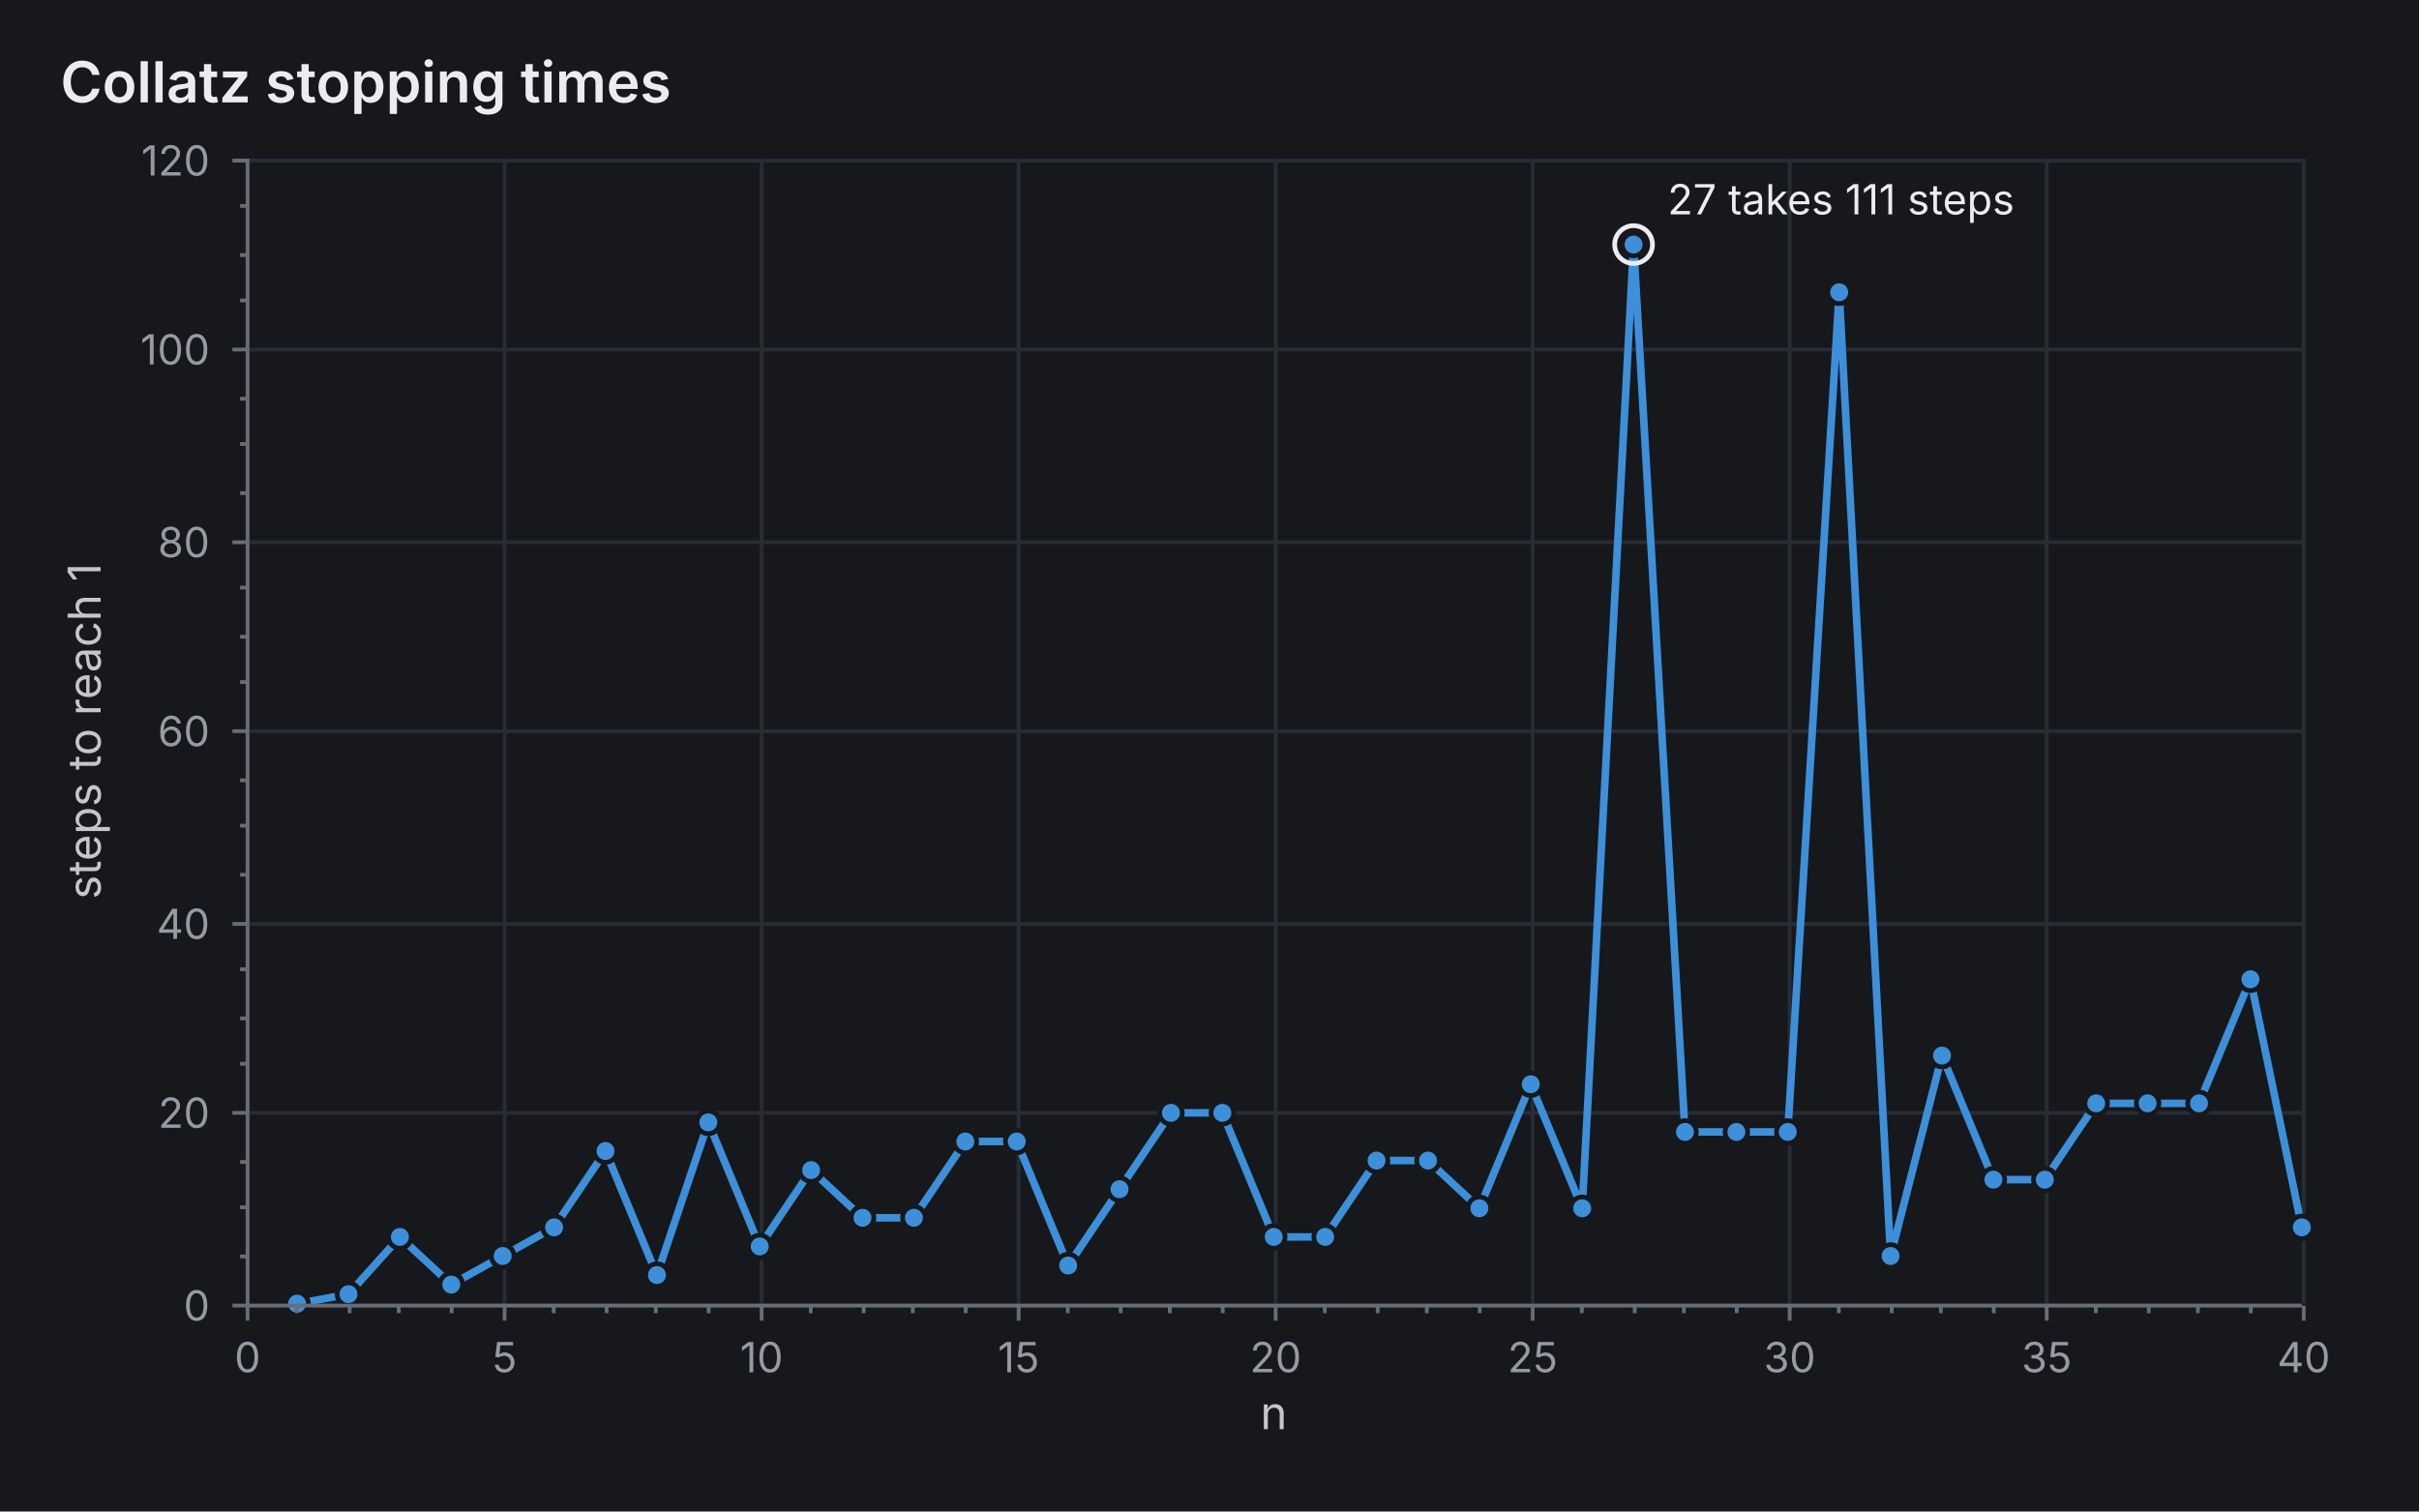
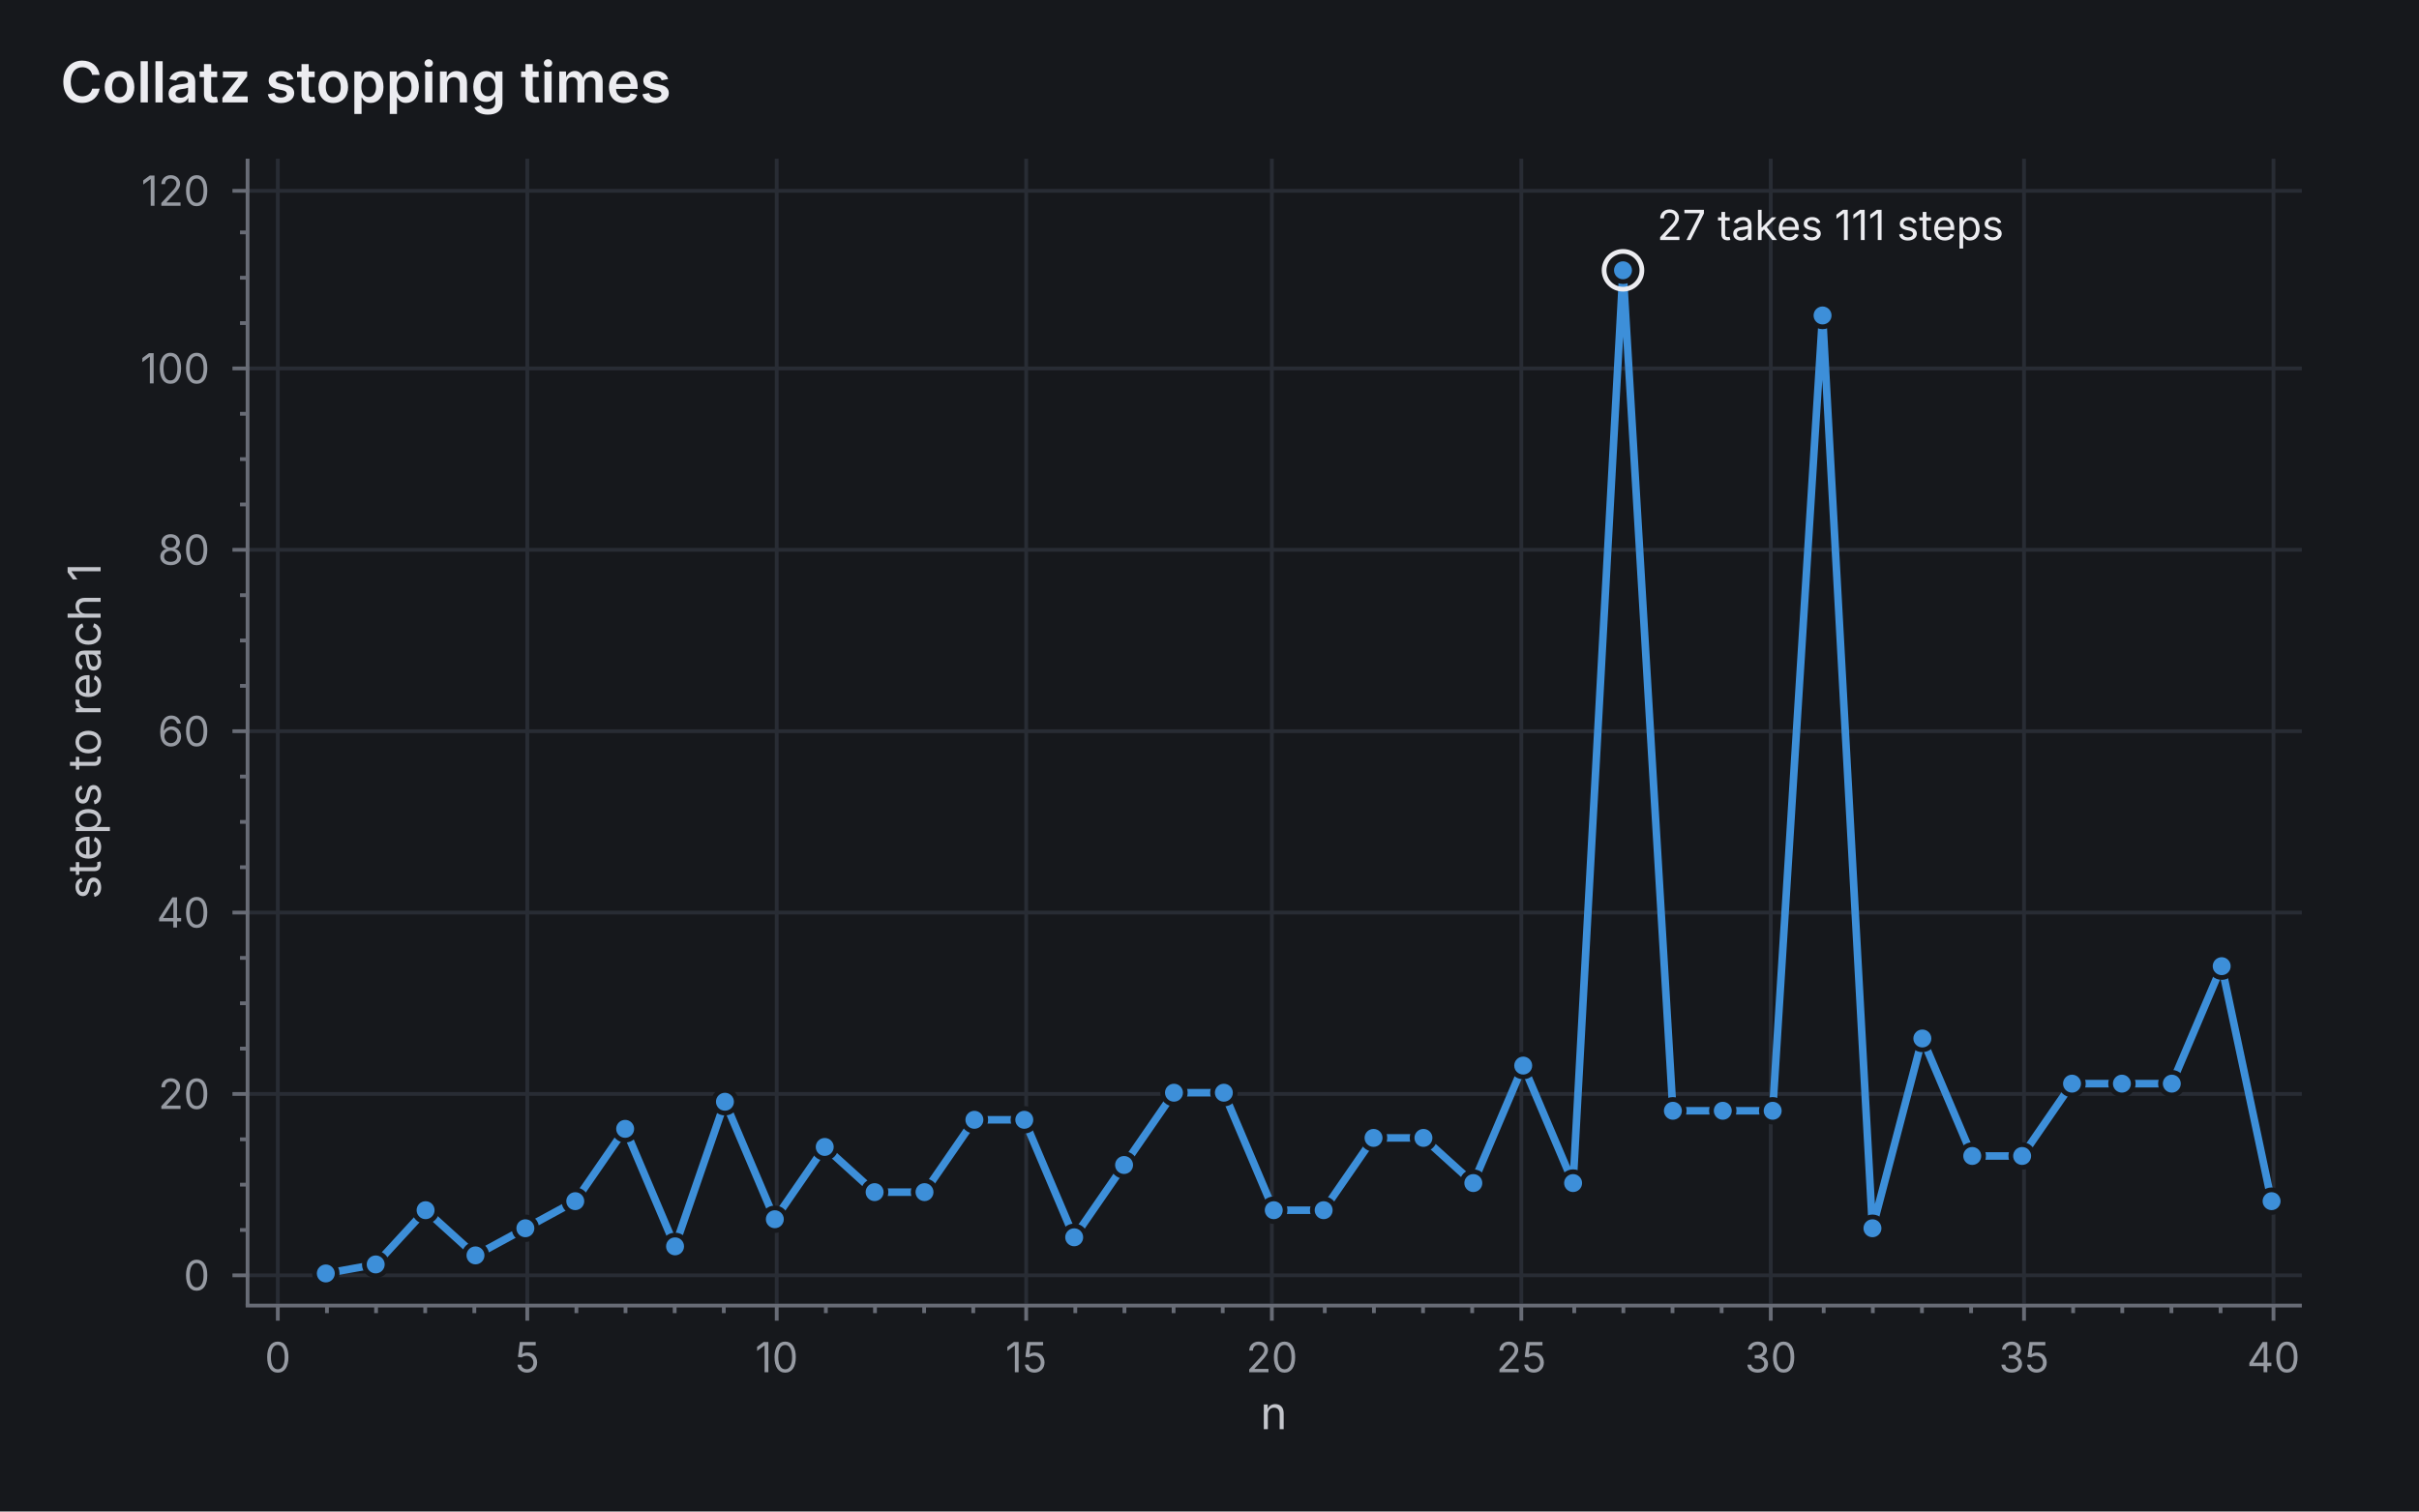
<svg xmlns="http://www.w3.org/2000/svg" width="640" height="400" viewBox="0 0 640 400">
  <defs>
    <clipPath id="c0">
      <path d="M59 36 L615 36 L615 351 L59 351 Z" />
    </clipPath>
  </defs>
  <path d="M0 0 L640 0 L640 400 L0 400 Z" fill="#16181c" />
  <text x="16" y="27.1" font-size="15" fill="#ececf0" text-anchor="start" font-family="Inter, &quot;Helvetica Neue&quot;, Helvetica, Arial, sans-serif" font-weight="600">Collatz stopping times</text>
-   <path d="M65 345.5 L609 345.5" fill="none" stroke="#282c34" stroke-width="1" />
-   <path d="M65 294.5 L609 294.5" fill="none" stroke="#282c34" stroke-width="1" />
-   <path d="M65 244.5 L609 244.5" fill="none" stroke="#282c34" stroke-width="1" />
+   <path d="M65 337.5 L609 337.5" fill="none" stroke="#282c34" stroke-width="1" />
+   <path d="M65 289.5 L609 289.5" fill="none" stroke="#282c34" stroke-width="1" />
+   <path d="M65 241.5 L609 241.5" fill="none" stroke="#282c34" stroke-width="1" />
  <path d="M65 193.5 L609 193.5" fill="none" stroke="#282c34" stroke-width="1" />
-   <path d="M65 143.5 L609 143.5" fill="none" stroke="#282c34" stroke-width="1" />
-   <path d="M65 92.5 L609 92.5" fill="none" stroke="#282c34" stroke-width="1" />
-   <path d="M65 42.5 L609 42.5" fill="none" stroke="#282c34" stroke-width="1" />
-   <path d="M65.5 42 L65.5 345" fill="none" stroke="#282c34" stroke-width="1" />
-   <path d="M133.5 42 L133.5 345" fill="none" stroke="#282c34" stroke-width="1" />
-   <path d="M201.5 42 L201.5 345" fill="none" stroke="#282c34" stroke-width="1" />
-   <path d="M269.5 42 L269.5 345" fill="none" stroke="#282c34" stroke-width="1" />
-   <path d="M337.5 42 L337.5 345" fill="none" stroke="#282c34" stroke-width="1" />
-   <path d="M405.5 42 L405.5 345" fill="none" stroke="#282c34" stroke-width="1" />
-   <path d="M473.5 42 L473.5 345" fill="none" stroke="#282c34" stroke-width="1" />
-   <path d="M541.5 42 L541.5 345" fill="none" stroke="#282c34" stroke-width="1" />
-   <path d="M609.5 42 L609.5 345" fill="none" stroke="#282c34" stroke-width="1" />
+   <path d="M65 145.5 L609 145.5" fill="none" stroke="#282c34" stroke-width="1" />
+   <path d="M65 97.5 L609 97.5" fill="none" stroke="#282c34" stroke-width="1" />
+   <path d="M65 50.5 L609 50.5" fill="none" stroke="#282c34" stroke-width="1" />
+   <path d="M73.5 42 L73.5 345" fill="none" stroke="#282c34" stroke-width="1" />
+   <path d="M139.5 42 L139.5 345" fill="none" stroke="#282c34" stroke-width="1" />
+   <path d="M205.5 42 L205.5 345" fill="none" stroke="#282c34" stroke-width="1" />
+   <path d="M271.5 42 L271.5 345" fill="none" stroke="#282c34" stroke-width="1" />
+   <path d="M336.5 42 L336.5 345" fill="none" stroke="#282c34" stroke-width="1" />
+   <path d="M402.5 42 L402.5 345" fill="none" stroke="#282c34" stroke-width="1" />
+   <path d="M468.5 42 L468.5 345" fill="none" stroke="#282c34" stroke-width="1" />
+   <path d="M535.5 42 L535.5 345" fill="none" stroke="#282c34" stroke-width="1" />
+   <path d="M601.5 42 L601.5 345" fill="none" stroke="#282c34" stroke-width="1" />
  <g clip-path="url(#c0)">
-     <path d="M78.6 345 L92.2 342.48 L105.8 327.33 L119.4 339.95 L133 332.38 L146.6 324.8 L160.2 304.6 L173.8 337.43 L187.4 297.02 L201 329.85 L214.6 309.65 L228.2 322.27 L241.8 322.27 L255.4 302.08 L269 302.08 L282.6 334.9 L296.2 314.7 L309.8 294.5 L323.4 294.5 L337 327.33 L350.6 327.33 L364.2 307.13 L377.8 307.13 L391.4 319.75 L405 286.93 L418.6 319.75 L432.2 64.72 L445.8 299.55 L459.4 299.55 L473 299.55 L486.6 77.35 L500.2 332.38 L513.8 279.35 L527.4 312.18 L541 312.18 L554.6 291.98 L568.2 291.98 L581.8 291.98 L595.4 259.15 L609 324.8" fill="none" stroke="#3d8fd9" stroke-width="2" stroke-linecap="round" stroke-linejoin="round" />
-     <path d="M81.6 345 C81.6 346.66 80.26 348 78.6 348 C76.94 348 75.6 346.66 75.6 345 C75.6 343.34 76.94 342 78.6 342 C80.26 342 81.6 343.34 81.6 345 Z" fill="#3d8fd9" stroke="#16181c" stroke-width="1.25" />
-     <path d="M95.2 342.48 C95.2 344.13 93.86 345.48 92.2 345.48 C90.54 345.48 89.2 344.13 89.2 342.48 C89.2 340.82 90.54 339.48 92.2 339.48 C93.86 339.48 95.2 340.82 95.2 342.48 Z" fill="#3d8fd9" stroke="#16181c" stroke-width="1.25" />
-     <path d="M108.8 327.33 C108.8 328.98 107.46 330.33 105.8 330.33 C104.14 330.33 102.8 328.98 102.8 327.33 C102.8 325.67 104.14 324.33 105.8 324.33 C107.46 324.33 108.8 325.67 108.8 327.33 Z" fill="#3d8fd9" stroke="#16181c" stroke-width="1.25" />
-     <path d="M122.4 339.95 C122.4 341.61 121.06 342.95 119.4 342.95 C117.74 342.95 116.4 341.61 116.4 339.95 C116.4 338.29 117.74 336.95 119.4 336.95 C121.06 336.95 122.4 338.29 122.4 339.95 Z" fill="#3d8fd9" stroke="#16181c" stroke-width="1.25" />
-     <path d="M136 332.38 C136 334.03 134.66 335.38 133 335.38 C131.34 335.38 130 334.03 130 332.38 C130 330.72 131.34 329.38 133 329.38 C134.66 329.38 136 330.72 136 332.38 Z" fill="#3d8fd9" stroke="#16181c" stroke-width="1.25" />
-     <path d="M149.6 324.8 C149.6 326.46 148.26 327.8 146.6 327.8 C144.94 327.8 143.6 326.46 143.6 324.8 C143.6 323.14 144.94 321.8 146.6 321.8 C148.26 321.8 149.6 323.14 149.6 324.8 Z" fill="#3d8fd9" stroke="#16181c" stroke-width="1.25" />
-     <path d="M163.2 304.6 C163.2 306.26 161.86 307.6 160.2 307.6 C158.54 307.6 157.2 306.26 157.2 304.6 C157.2 302.94 158.54 301.6 160.2 301.6 C161.86 301.6 163.2 302.94 163.2 304.6 Z" fill="#3d8fd9" stroke="#16181c" stroke-width="1.25" />
-     <path d="M176.8 337.43 C176.8 339.08 175.46 340.43 173.8 340.43 C172.14 340.43 170.8 339.08 170.8 337.43 C170.8 335.77 172.14 334.43 173.8 334.43 C175.46 334.43 176.8 335.77 176.8 337.43 Z" fill="#3d8fd9" stroke="#16181c" stroke-width="1.25" />
-     <path d="M190.4 297.02 C190.4 298.68 189.06 300.02 187.4 300.02 C185.74 300.02 184.4 298.68 184.4 297.02 C184.4 295.37 185.74 294.02 187.4 294.02 C189.06 294.02 190.4 295.37 190.4 297.02 Z" fill="#3d8fd9" stroke="#16181c" stroke-width="1.25" />
-     <path d="M204 329.85 C204 331.51 202.66 332.85 201 332.85 C199.34 332.85 198 331.51 198 329.85 C198 328.19 199.34 326.85 201 326.85 C202.66 326.85 204 328.19 204 329.85 Z" fill="#3d8fd9" stroke="#16181c" stroke-width="1.25" />
-     <path d="M217.6 309.65 C217.6 311.31 216.26 312.65 214.6 312.65 C212.94 312.65 211.6 311.31 211.6 309.65 C211.6 307.99 212.94 306.65 214.6 306.65 C216.26 306.65 217.6 307.99 217.6 309.65 Z" fill="#3d8fd9" stroke="#16181c" stroke-width="1.25" />
-     <path d="M231.2 322.27 C231.2 323.93 229.86 325.27 228.2 325.27 C226.54 325.27 225.2 323.93 225.2 322.27 C225.2 320.62 226.54 319.27 228.2 319.27 C229.86 319.27 231.2 320.62 231.2 322.27 Z" fill="#3d8fd9" stroke="#16181c" stroke-width="1.25" />
-     <path d="M244.8 322.27 C244.8 323.93 243.46 325.27 241.8 325.27 C240.14 325.27 238.8 323.93 238.8 322.27 C238.8 320.62 240.14 319.27 241.8 319.27 C243.46 319.27 244.8 320.62 244.8 322.27 Z" fill="#3d8fd9" stroke="#16181c" stroke-width="1.25" />
-     <path d="M258.4 302.08 C258.4 303.73 257.06 305.08 255.4 305.08 C253.74 305.08 252.4 303.73 252.4 302.08 C252.4 300.42 253.74 299.08 255.4 299.08 C257.06 299.08 258.4 300.42 258.4 302.08 Z" fill="#3d8fd9" stroke="#16181c" stroke-width="1.25" />
-     <path d="M272 302.08 C272 303.73 270.66 305.08 269 305.08 C267.34 305.08 266 303.73 266 302.08 C266 300.42 267.34 299.08 269 299.08 C270.66 299.08 272 300.42 272 302.08 Z" fill="#3d8fd9" stroke="#16181c" stroke-width="1.25" />
-     <path d="M285.6 334.9 C285.6 336.56 284.26 337.9 282.6 337.9 C280.94 337.9 279.6 336.56 279.6 334.9 C279.6 333.24 280.94 331.9 282.6 331.9 C284.26 331.9 285.6 333.24 285.6 334.9 Z" fill="#3d8fd9" stroke="#16181c" stroke-width="1.25" />
-     <path d="M299.2 314.7 C299.2 316.36 297.86 317.7 296.2 317.7 C294.54 317.7 293.2 316.36 293.2 314.7 C293.2 313.04 294.54 311.7 296.2 311.7 C297.86 311.7 299.2 313.04 299.2 314.7 Z" fill="#3d8fd9" stroke="#16181c" stroke-width="1.25" />
-     <path d="M312.8 294.5 C312.8 296.16 311.46 297.5 309.8 297.5 C308.14 297.5 306.8 296.16 306.8 294.5 C306.8 292.84 308.14 291.5 309.8 291.5 C311.46 291.5 312.8 292.84 312.8 294.5 Z" fill="#3d8fd9" stroke="#16181c" stroke-width="1.25" />
-     <path d="M326.4 294.5 C326.4 296.16 325.06 297.5 323.4 297.5 C321.74 297.5 320.4 296.16 320.4 294.5 C320.4 292.84 321.74 291.5 323.4 291.5 C325.06 291.5 326.4 292.84 326.4 294.5 Z" fill="#3d8fd9" stroke="#16181c" stroke-width="1.25" />
-     <path d="M340 327.33 C340 328.98 338.66 330.33 337 330.33 C335.34 330.33 334 328.98 334 327.33 C334 325.67 335.34 324.33 337 324.33 C338.66 324.33 340 325.67 340 327.33 Z" fill="#3d8fd9" stroke="#16181c" stroke-width="1.25" />
-     <path d="M353.6 327.33 C353.6 328.98 352.26 330.33 350.6 330.33 C348.94 330.33 347.6 328.98 347.6 327.33 C347.6 325.67 348.94 324.33 350.6 324.33 C352.26 324.33 353.6 325.67 353.6 327.33 Z" fill="#3d8fd9" stroke="#16181c" stroke-width="1.25" />
-     <path d="M367.2 307.13 C367.2 308.78 365.86 310.13 364.2 310.13 C362.54 310.13 361.2 308.78 361.2 307.13 C361.2 305.47 362.54 304.13 364.2 304.13 C365.86 304.13 367.2 305.47 367.2 307.13 Z" fill="#3d8fd9" stroke="#16181c" stroke-width="1.25" />
-     <path d="M380.8 307.13 C380.8 308.78 379.46 310.13 377.8 310.13 C376.14 310.13 374.8 308.78 374.8 307.13 C374.8 305.47 376.14 304.13 377.8 304.13 C379.46 304.13 380.8 305.47 380.8 307.13 Z" fill="#3d8fd9" stroke="#16181c" stroke-width="1.25" />
-     <path d="M394.4 319.75 C394.4 321.41 393.06 322.75 391.4 322.75 C389.74 322.75 388.4 321.41 388.4 319.75 C388.4 318.09 389.74 316.75 391.4 316.75 C393.06 316.75 394.4 318.09 394.4 319.75 Z" fill="#3d8fd9" stroke="#16181c" stroke-width="1.25" />
-     <path d="M408 286.93 C408 288.58 406.66 289.93 405 289.93 C403.34 289.93 402 288.58 402 286.93 C402 285.27 403.34 283.93 405 283.93 C406.66 283.93 408 285.27 408 286.93 Z" fill="#3d8fd9" stroke="#16181c" stroke-width="1.25" />
-     <path d="M421.6 319.75 C421.6 321.41 420.26 322.75 418.6 322.75 C416.94 322.75 415.6 321.41 415.6 319.75 C415.6 318.09 416.94 316.75 418.6 316.75 C420.26 316.75 421.6 318.09 421.6 319.75 Z" fill="#3d8fd9" stroke="#16181c" stroke-width="1.25" />
-     <path d="M435.2 64.72 C435.2 66.38 433.86 67.72 432.2 67.72 C430.54 67.72 429.2 66.38 429.2 64.72 C429.2 63.07 430.54 61.72 432.2 61.72 C433.86 61.72 435.2 63.07 435.2 64.72 Z" fill="#3d8fd9" stroke="#16181c" stroke-width="1.25" />
-     <path d="M448.8 299.55 C448.8 301.21 447.46 302.55 445.8 302.55 C444.14 302.55 442.8 301.21 442.8 299.55 C442.8 297.89 444.14 296.55 445.8 296.55 C447.46 296.55 448.8 297.89 448.8 299.55 Z" fill="#3d8fd9" stroke="#16181c" stroke-width="1.25" />
-     <path d="M462.4 299.55 C462.4 301.21 461.06 302.55 459.4 302.55 C457.74 302.55 456.4 301.21 456.4 299.55 C456.4 297.89 457.74 296.55 459.4 296.55 C461.06 296.55 462.4 297.89 462.4 299.55 Z" fill="#3d8fd9" stroke="#16181c" stroke-width="1.25" />
-     <path d="M476 299.55 C476 301.21 474.66 302.55 473 302.55 C471.34 302.55 470 301.21 470 299.55 C470 297.89 471.34 296.55 473 296.55 C474.66 296.55 476 297.89 476 299.55 Z" fill="#3d8fd9" stroke="#16181c" stroke-width="1.25" />
-     <path d="M489.6 77.35 C489.6 79.01 488.26 80.35 486.6 80.35 C484.94 80.35 483.6 79.01 483.6 77.35 C483.6 75.69 484.94 74.35 486.6 74.35 C488.26 74.35 489.6 75.69 489.6 77.35 Z" fill="#3d8fd9" stroke="#16181c" stroke-width="1.25" />
-     <path d="M503.2 332.38 C503.2 334.03 501.86 335.38 500.2 335.38 C498.54 335.38 497.2 334.03 497.2 332.38 C497.2 330.72 498.54 329.38 500.2 329.38 C501.86 329.38 503.2 330.72 503.2 332.38 Z" fill="#3d8fd9" stroke="#16181c" stroke-width="1.25" />
-     <path d="M516.8 279.35 C516.8 281.01 515.46 282.35 513.8 282.35 C512.14 282.35 510.8 281.01 510.8 279.35 C510.8 277.69 512.14 276.35 513.8 276.35 C515.46 276.35 516.8 277.69 516.8 279.35 Z" fill="#3d8fd9" stroke="#16181c" stroke-width="1.25" />
-     <path d="M530.4 312.18 C530.4 313.83 529.06 315.18 527.4 315.18 C525.74 315.18 524.4 313.83 524.4 312.18 C524.4 310.52 525.74 309.18 527.4 309.18 C529.06 309.18 530.4 310.52 530.4 312.18 Z" fill="#3d8fd9" stroke="#16181c" stroke-width="1.25" />
-     <path d="M544 312.18 C544 313.83 542.66 315.18 541 315.18 C539.34 315.18 538 313.83 538 312.18 C538 310.52 539.34 309.18 541 309.18 C542.66 309.18 544 310.52 544 312.18 Z" fill="#3d8fd9" stroke="#16181c" stroke-width="1.25" />
-     <path d="M557.6 291.98 C557.6 293.63 556.26 294.98 554.6 294.98 C552.94 294.98 551.6 293.63 551.6 291.98 C551.6 290.32 552.94 288.98 554.6 288.98 C556.26 288.98 557.6 290.32 557.6 291.98 Z" fill="#3d8fd9" stroke="#16181c" stroke-width="1.25" />
-     <path d="M571.2 291.98 C571.2 293.63 569.86 294.98 568.2 294.98 C566.54 294.98 565.2 293.63 565.2 291.98 C565.2 290.32 566.54 288.98 568.2 288.98 C569.86 288.98 571.2 290.32 571.2 291.98 Z" fill="#3d8fd9" stroke="#16181c" stroke-width="1.25" />
-     <path d="M584.8 291.98 C584.8 293.63 583.46 294.98 581.8 294.98 C580.14 294.98 578.8 293.63 578.8 291.98 C578.8 290.32 580.14 288.98 581.8 288.98 C583.46 288.98 584.8 290.32 584.8 291.98 Z" fill="#3d8fd9" stroke="#16181c" stroke-width="1.25" />
-     <path d="M598.4 259.15 C598.4 260.81 597.06 262.15 595.4 262.15 C593.74 262.15 592.4 260.81 592.4 259.15 C592.4 257.49 593.74 256.15 595.4 256.15 C597.06 256.15 598.4 257.49 598.4 259.15 Z" fill="#3d8fd9" stroke="#16181c" stroke-width="1.25" />
-     <path d="M612 324.8 C612 326.46 610.66 327.8 609 327.8 C607.34 327.8 606 326.46 606 324.8 C606 323.14 607.34 321.8 609 321.8 C610.66 321.8 612 323.14 612 324.8 Z" fill="#3d8fd9" stroke="#16181c" stroke-width="1.25" />
+     <path d="M86.2 337 L99.4 334.61 L112.6 320.26 L125.8 332.22 L139 325.04 L152.2 317.87 L165.4 298.73 L178.6 329.83 L191.8 291.56 L205 322.65 L218.2 303.52 L231.4 315.48 L244.6 315.48 L257.8 296.34 L271 296.34 L284.2 327.43 L297.4 308.3 L310.6 289.17 L323.8 289.17 L337 320.26 L350.2 320.26 L363.4 301.13 L376.6 301.13 L389.8 313.08 L403 281.99 L416.2 313.08 L429.4 71.53 L442.6 293.95 L455.8 293.95 L469 293.95 L482.2 83.48 L495.4 325.04 L508.6 274.82 L521.8 305.91 L535 305.91 L548.2 286.77 L561.4 286.77 L574.6 286.77 L587.8 255.68 L601 317.87" fill="none" stroke="#3d8fd9" stroke-width="2" stroke-linecap="round" stroke-linejoin="round" />
+     <path d="M89.2 337 C89.2 338.66 87.86 340 86.2 340 C84.54 340 83.2 338.66 83.2 337 C83.2 335.34 84.54 334 86.2 334 C87.86 334 89.2 335.34 89.2 337 Z" fill="#3d8fd9" stroke="#16181c" stroke-width="1.25" />
+     <path d="M102.4 334.61 C102.4 336.27 101.06 337.61 99.4 337.61 C97.74 337.61 96.4 336.27 96.4 334.61 C96.4 332.95 97.74 331.61 99.4 331.61 C101.06 331.61 102.4 332.95 102.4 334.61 Z" fill="#3d8fd9" stroke="#16181c" stroke-width="1.25" />
+     <path d="M115.6 320.26 C115.6 321.92 114.26 323.26 112.6 323.26 C110.94 323.26 109.6 321.92 109.6 320.26 C109.6 318.6 110.94 317.26 112.6 317.26 C114.26 317.26 115.6 318.6 115.6 320.26 Z" fill="#3d8fd9" stroke="#16181c" stroke-width="1.25" />
+     <path d="M128.8 332.22 C128.8 333.87 127.46 335.22 125.8 335.22 C124.14 335.22 122.8 333.87 122.8 332.22 C122.8 330.56 124.14 329.22 125.8 329.22 C127.46 329.22 128.8 330.56 128.8 332.22 Z" fill="#3d8fd9" stroke="#16181c" stroke-width="1.25" />
+     <path d="M142 325.04 C142 326.7 140.66 328.04 139 328.04 C137.34 328.04 136 326.7 136 325.04 C136 323.38 137.34 322.04 139 322.04 C140.66 322.04 142 323.38 142 325.04 Z" fill="#3d8fd9" stroke="#16181c" stroke-width="1.25" />
+     <path d="M155.2 317.87 C155.2 319.52 153.86 320.87 152.2 320.87 C150.54 320.87 149.2 319.52 149.2 317.87 C149.2 316.21 150.54 314.87 152.2 314.87 C153.86 314.87 155.2 316.21 155.2 317.87 Z" fill="#3d8fd9" stroke="#16181c" stroke-width="1.25" />
+     <path d="M168.4 298.73 C168.4 300.39 167.06 301.73 165.4 301.73 C163.74 301.73 162.4 300.39 162.4 298.73 C162.4 297.08 163.74 295.73 165.4 295.73 C167.06 295.73 168.4 297.08 168.4 298.73 Z" fill="#3d8fd9" stroke="#16181c" stroke-width="1.25" />
+     <path d="M181.6 329.83 C181.6 331.48 180.26 332.83 178.6 332.83 C176.94 332.83 175.6 331.48 175.6 329.83 C175.6 328.17 176.94 326.83 178.6 326.83 C180.26 326.83 181.6 328.17 181.6 329.83 Z" fill="#3d8fd9" stroke="#16181c" stroke-width="1.25" />
+     <path d="M194.8 291.56 C194.8 293.22 193.46 294.56 191.8 294.56 C190.14 294.56 188.8 293.22 188.8 291.56 C188.8 289.9 190.14 288.56 191.8 288.56 C193.46 288.56 194.8 289.9 194.8 291.56 Z" fill="#3d8fd9" stroke="#16181c" stroke-width="1.25" />
+     <path d="M208 322.65 C208 324.31 206.66 325.65 205 325.65 C203.34 325.65 202 324.31 202 322.65 C202 320.99 203.34 319.65 205 319.65 C206.66 319.65 208 320.99 208 322.65 Z" fill="#3d8fd9" stroke="#16181c" stroke-width="1.25" />
+     <path d="M221.2 303.52 C221.2 305.17 219.86 306.52 218.2 306.52 C216.54 306.52 215.2 305.17 215.2 303.52 C215.2 301.86 216.54 300.52 218.2 300.52 C219.86 300.52 221.2 301.86 221.2 303.52 Z" fill="#3d8fd9" stroke="#16181c" stroke-width="1.25" />
+     <path d="M234.4 315.48 C234.4 317.13 233.06 318.48 231.4 318.48 C229.74 318.48 228.4 317.13 228.4 315.48 C228.4 313.82 229.74 312.48 231.4 312.48 C233.06 312.48 234.4 313.82 234.4 315.48 Z" fill="#3d8fd9" stroke="#16181c" stroke-width="1.25" />
+     <path d="M247.6 315.48 C247.6 317.13 246.26 318.48 244.6 318.48 C242.94 318.48 241.6 317.13 241.6 315.48 C241.6 313.82 242.94 312.48 244.6 312.48 C246.26 312.48 247.6 313.82 247.6 315.48 Z" fill="#3d8fd9" stroke="#16181c" stroke-width="1.25" />
+     <path d="M260.8 296.34 C260.8 298 259.46 299.34 257.8 299.34 C256.14 299.34 254.8 298 254.8 296.34 C254.8 294.68 256.14 293.34 257.8 293.34 C259.46 293.34 260.8 294.68 260.8 296.34 Z" fill="#3d8fd9" stroke="#16181c" stroke-width="1.25" />
+     <path d="M274 296.34 C274 298 272.66 299.34 271 299.34 C269.34 299.34 268 298 268 296.34 C268 294.68 269.34 293.34 271 293.34 C272.66 293.34 274 294.68 274 296.34 Z" fill="#3d8fd9" stroke="#16181c" stroke-width="1.25" />
+     <path d="M287.2 327.43 C287.2 329.09 285.86 330.43 284.2 330.43 C282.54 330.43 281.2 329.09 281.2 327.43 C281.2 325.78 282.54 324.43 284.2 324.43 C285.86 324.43 287.2 325.78 287.2 327.43 Z" fill="#3d8fd9" stroke="#16181c" stroke-width="1.25" />
+     <path d="M300.4 308.3 C300.4 309.96 299.06 311.3 297.4 311.3 C295.74 311.3 294.4 309.96 294.4 308.3 C294.4 306.64 295.74 305.3 297.4 305.3 C299.06 305.3 300.4 306.64 300.4 308.3 Z" fill="#3d8fd9" stroke="#16181c" stroke-width="1.25" />
+     <path d="M313.6 289.17 C313.6 290.82 312.26 292.17 310.6 292.17 C308.94 292.17 307.6 290.82 307.6 289.17 C307.6 287.51 308.94 286.17 310.6 286.17 C312.26 286.17 313.6 287.51 313.6 289.17 Z" fill="#3d8fd9" stroke="#16181c" stroke-width="1.25" />
+     <path d="M326.8 289.17 C326.8 290.82 325.46 292.17 323.8 292.17 C322.14 292.17 320.8 290.82 320.8 289.17 C320.8 287.51 322.14 286.17 323.8 286.17 C325.46 286.17 326.8 287.51 326.8 289.17 Z" fill="#3d8fd9" stroke="#16181c" stroke-width="1.25" />
+     <path d="M340 320.26 C340 321.92 338.66 323.26 337 323.26 C335.34 323.26 334 321.92 334 320.26 C334 318.6 335.34 317.26 337 317.26 C338.66 317.26 340 318.6 340 320.26 Z" fill="#3d8fd9" stroke="#16181c" stroke-width="1.25" />
+     <path d="M353.2 320.26 C353.2 321.92 351.86 323.26 350.2 323.26 C348.54 323.26 347.2 321.92 347.2 320.26 C347.2 318.6 348.54 317.26 350.2 317.26 C351.86 317.26 353.2 318.6 353.2 320.26 Z" fill="#3d8fd9" stroke="#16181c" stroke-width="1.25" />
+     <path d="M366.4 301.13 C366.4 302.78 365.06 304.13 363.4 304.13 C361.74 304.13 360.4 302.78 360.4 301.13 C360.4 299.47 361.74 298.13 363.4 298.13 C365.06 298.13 366.4 299.47 366.4 301.13 Z" fill="#3d8fd9" stroke="#16181c" stroke-width="1.25" />
+     <path d="M379.6 301.13 C379.6 302.78 378.26 304.13 376.6 304.13 C374.94 304.13 373.6 302.78 373.6 301.13 C373.6 299.47 374.94 298.13 376.6 298.13 C378.26 298.13 379.6 299.47 379.6 301.13 Z" fill="#3d8fd9" stroke="#16181c" stroke-width="1.25" />
+     <path d="M392.8 313.08 C392.8 314.74 391.46 316.08 389.8 316.08 C388.14 316.08 386.8 314.74 386.8 313.08 C386.8 311.43 388.14 310.08 389.8 310.08 C391.46 310.08 392.8 311.43 392.8 313.08 Z" fill="#3d8fd9" stroke="#16181c" stroke-width="1.25" />
+     <path d="M406 281.99 C406 283.65 404.66 284.99 403 284.99 C401.34 284.99 400 283.65 400 281.99 C400 280.33 401.34 278.99 403 278.99 C404.66 278.99 406 280.33 406 281.99 Z" fill="#3d8fd9" stroke="#16181c" stroke-width="1.25" />
+     <path d="M419.2 313.08 C419.2 314.74 417.86 316.08 416.2 316.08 C414.54 316.08 413.2 314.74 413.2 313.08 C413.2 311.43 414.54 310.08 416.2 310.08 C417.86 310.08 419.2 311.43 419.2 313.08 Z" fill="#3d8fd9" stroke="#16181c" stroke-width="1.25" />
+     <path d="M432.4 71.53 C432.4 73.18 431.06 74.53 429.4 74.53 C427.74 74.53 426.4 73.18 426.4 71.53 C426.4 69.87 427.74 68.53 429.4 68.53 C431.06 68.53 432.4 69.87 432.4 71.53 Z" fill="#3d8fd9" stroke="#16181c" stroke-width="1.25" />
+     <path d="M445.6 293.95 C445.6 295.61 444.26 296.95 442.6 296.95 C440.94 296.95 439.6 295.61 439.6 293.95 C439.6 292.29 440.94 290.95 442.6 290.95 C444.26 290.95 445.6 292.29 445.6 293.95 Z" fill="#3d8fd9" stroke="#16181c" stroke-width="1.25" />
+     <path d="M458.8 293.95 C458.8 295.61 457.46 296.95 455.8 296.95 C454.14 296.95 452.8 295.61 452.8 293.95 C452.8 292.29 454.14 290.95 455.8 290.95 C457.46 290.95 458.8 292.29 458.8 293.95 Z" fill="#3d8fd9" stroke="#16181c" stroke-width="1.25" />
+     <path d="M472 293.95 C472 295.61 470.66 296.95 469 296.95 C467.34 296.95 466 295.61 466 293.95 C466 292.29 467.34 290.95 469 290.95 C470.66 290.95 472 292.29 472 293.95 Z" fill="#3d8fd9" stroke="#16181c" stroke-width="1.25" />
+     <path d="M485.2 83.48 C485.2 85.14 483.86 86.48 482.2 86.48 C480.54 86.48 479.2 85.14 479.2 83.48 C479.2 81.83 480.54 80.48 482.2 80.48 C483.86 80.48 485.2 81.83 485.2 83.48 Z" fill="#3d8fd9" stroke="#16181c" stroke-width="1.25" />
+     <path d="M498.4 325.04 C498.4 326.7 497.06 328.04 495.4 328.04 C493.74 328.04 492.4 326.7 492.4 325.04 C492.4 323.38 493.74 322.04 495.4 322.04 C497.06 322.04 498.4 323.38 498.4 325.04 Z" fill="#3d8fd9" stroke="#16181c" stroke-width="1.25" />
+     <path d="M511.6 274.82 C511.6 276.47 510.26 277.82 508.6 277.82 C506.94 277.82 505.6 276.47 505.6 274.82 C505.6 273.16 506.94 271.82 508.6 271.82 C510.26 271.82 511.6 273.16 511.6 274.82 Z" fill="#3d8fd9" stroke="#16181c" stroke-width="1.25" />
+     <path d="M524.8 305.91 C524.8 307.57 523.46 308.91 521.8 308.91 C520.14 308.91 518.8 307.57 518.8 305.91 C518.8 304.25 520.14 302.91 521.8 302.91 C523.46 302.91 524.8 304.25 524.8 305.91 Z" fill="#3d8fd9" stroke="#16181c" stroke-width="1.25" />
+     <path d="M538 305.91 C538 307.57 536.66 308.91 535 308.91 C533.34 308.91 532 307.57 532 305.91 C532 304.25 533.34 302.91 535 302.91 C536.66 302.91 538 304.25 538 305.91 Z" fill="#3d8fd9" stroke="#16181c" stroke-width="1.25" />
+     <path d="M551.2 286.77 C551.2 288.43 549.86 289.77 548.2 289.77 C546.54 289.77 545.2 288.43 545.2 286.77 C545.2 285.12 546.54 283.77 548.2 283.77 C549.86 283.77 551.2 285.12 551.2 286.77 Z" fill="#3d8fd9" stroke="#16181c" stroke-width="1.25" />
+     <path d="M564.4 286.77 C564.4 288.43 563.06 289.77 561.4 289.77 C559.74 289.77 558.4 288.43 558.4 286.77 C558.4 285.12 559.74 283.77 561.4 283.77 C563.06 283.77 564.4 285.12 564.4 286.77 Z" fill="#3d8fd9" stroke="#16181c" stroke-width="1.25" />
+     <path d="M577.6 286.77 C577.6 288.43 576.26 289.77 574.6 289.77 C572.94 289.77 571.6 288.43 571.6 286.77 C571.6 285.12 572.94 283.77 574.6 283.77 C576.26 283.77 577.6 285.12 577.6 286.77 Z" fill="#3d8fd9" stroke="#16181c" stroke-width="1.25" />
+     <path d="M590.8 255.68 C590.8 257.34 589.46 258.68 587.8 258.68 C586.14 258.68 584.8 257.34 584.8 255.68 C584.8 254.03 586.14 252.68 587.8 252.68 C589.46 252.68 590.8 254.03 590.8 255.68 Z" fill="#3d8fd9" stroke="#16181c" stroke-width="1.25" />
+     <path d="M604 317.87 C604 319.52 602.66 320.87 601 320.87 C599.34 320.87 598 319.52 598 317.87 C598 316.21 599.34 314.87 601 314.87 C602.66 314.87 604 316.21 604 317.87 Z" fill="#3d8fd9" stroke="#16181c" stroke-width="1.25" />
  </g>
  <path d="M65 345.5 L609 345.5" fill="none" stroke="#686c76" stroke-width="1" />
  <path d="M65.5 42 L65.5 345.5" fill="none" stroke="#686c76" stroke-width="1" />
-   <text x="65.5" y="363.14" font-size="11" fill="#969aa2" text-anchor="middle" font-family="Inter, &quot;Helvetica Neue&quot;, Helvetica, Arial, sans-serif">0</text>
-   <text x="133.5" y="363.14" font-size="11" fill="#969aa2" text-anchor="middle" font-family="Inter, &quot;Helvetica Neue&quot;, Helvetica, Arial, sans-serif">5</text>
-   <text x="201.5" y="363.14" font-size="11" fill="#969aa2" text-anchor="middle" font-family="Inter, &quot;Helvetica Neue&quot;, Helvetica, Arial, sans-serif">10</text>
-   <text x="269.5" y="363.14" font-size="11" fill="#969aa2" text-anchor="middle" font-family="Inter, &quot;Helvetica Neue&quot;, Helvetica, Arial, sans-serif">15</text>
-   <text x="337.5" y="363.14" font-size="11" fill="#969aa2" text-anchor="middle" font-family="Inter, &quot;Helvetica Neue&quot;, Helvetica, Arial, sans-serif">20</text>
-   <text x="405.5" y="363.14" font-size="11" fill="#969aa2" text-anchor="middle" font-family="Inter, &quot;Helvetica Neue&quot;, Helvetica, Arial, sans-serif">25</text>
-   <text x="473.5" y="363.14" font-size="11" fill="#969aa2" text-anchor="middle" font-family="Inter, &quot;Helvetica Neue&quot;, Helvetica, Arial, sans-serif">30</text>
-   <text x="541.5" y="363.14" font-size="11" fill="#969aa2" text-anchor="middle" font-family="Inter, &quot;Helvetica Neue&quot;, Helvetica, Arial, sans-serif">35</text>
-   <text x="609.5" y="363.14" font-size="11" fill="#969aa2" text-anchor="middle" font-family="Inter, &quot;Helvetica Neue&quot;, Helvetica, Arial, sans-serif">40</text>
-   <text x="55.5" y="349.46" font-size="11" fill="#969aa2" text-anchor="end" font-family="Inter, &quot;Helvetica Neue&quot;, Helvetica, Arial, sans-serif">0</text>
-   <text x="55.5" y="298.46" font-size="11" fill="#969aa2" text-anchor="end" font-family="Inter, &quot;Helvetica Neue&quot;, Helvetica, Arial, sans-serif">20</text>
-   <text x="55.5" y="248.46" font-size="11" fill="#969aa2" text-anchor="end" font-family="Inter, &quot;Helvetica Neue&quot;, Helvetica, Arial, sans-serif">40</text>
+   <text x="73.5" y="363.14" font-size="11" fill="#969aa2" text-anchor="middle" font-family="Inter, &quot;Helvetica Neue&quot;, Helvetica, Arial, sans-serif">0</text>
+   <text x="139.5" y="363.14" font-size="11" fill="#969aa2" text-anchor="middle" font-family="Inter, &quot;Helvetica Neue&quot;, Helvetica, Arial, sans-serif">5</text>
+   <text x="205.5" y="363.14" font-size="11" fill="#969aa2" text-anchor="middle" font-family="Inter, &quot;Helvetica Neue&quot;, Helvetica, Arial, sans-serif">10</text>
+   <text x="271.5" y="363.14" font-size="11" fill="#969aa2" text-anchor="middle" font-family="Inter, &quot;Helvetica Neue&quot;, Helvetica, Arial, sans-serif">15</text>
+   <text x="336.5" y="363.14" font-size="11" fill="#969aa2" text-anchor="middle" font-family="Inter, &quot;Helvetica Neue&quot;, Helvetica, Arial, sans-serif">20</text>
+   <text x="402.5" y="363.14" font-size="11" fill="#969aa2" text-anchor="middle" font-family="Inter, &quot;Helvetica Neue&quot;, Helvetica, Arial, sans-serif">25</text>
+   <text x="468.5" y="363.14" font-size="11" fill="#969aa2" text-anchor="middle" font-family="Inter, &quot;Helvetica Neue&quot;, Helvetica, Arial, sans-serif">30</text>
+   <text x="535.5" y="363.14" font-size="11" fill="#969aa2" text-anchor="middle" font-family="Inter, &quot;Helvetica Neue&quot;, Helvetica, Arial, sans-serif">35</text>
+   <text x="601.5" y="363.14" font-size="11" fill="#969aa2" text-anchor="middle" font-family="Inter, &quot;Helvetica Neue&quot;, Helvetica, Arial, sans-serif">40</text>
+   <text x="55.5" y="341.46" font-size="11" fill="#969aa2" text-anchor="end" font-family="Inter, &quot;Helvetica Neue&quot;, Helvetica, Arial, sans-serif">0</text>
+   <text x="55.5" y="293.46" font-size="11" fill="#969aa2" text-anchor="end" font-family="Inter, &quot;Helvetica Neue&quot;, Helvetica, Arial, sans-serif">20</text>
+   <text x="55.5" y="245.46" font-size="11" fill="#969aa2" text-anchor="end" font-family="Inter, &quot;Helvetica Neue&quot;, Helvetica, Arial, sans-serif">40</text>
  <text x="55.5" y="197.46" font-size="11" fill="#969aa2" text-anchor="end" font-family="Inter, &quot;Helvetica Neue&quot;, Helvetica, Arial, sans-serif">60</text>
-   <text x="55.5" y="147.46" font-size="11" fill="#969aa2" text-anchor="end" font-family="Inter, &quot;Helvetica Neue&quot;, Helvetica, Arial, sans-serif">80</text>
-   <text x="55.5" y="96.46" font-size="11" fill="#969aa2" text-anchor="end" font-family="Inter, &quot;Helvetica Neue&quot;, Helvetica, Arial, sans-serif">100</text>
-   <text x="55.5" y="46.46" font-size="11" fill="#969aa2" text-anchor="end" font-family="Inter, &quot;Helvetica Neue&quot;, Helvetica, Arial, sans-serif">120</text>
-   <path d="M65.5 345.5 L65.5 349.5 M133.5 345.5 L133.5 349.5 M201.5 345.5 L201.5 349.5 M269.5 345.5 L269.5 349.5 M337.5 345.5 L337.5 349.5 M405.5 345.5 L405.5 349.5 M473.5 345.5 L473.5 349.5 M541.5 345.5 L541.5 349.5 M609.5 345.5 L609.5 349.5 M78.5 345.5 L78.5 347.5 M92.5 345.5 L92.5 347.5 M105.5 345.5 L105.5 347.5 M119.5 345.5 L119.5 347.5 M146.5 345.5 L146.5 347.5 M160.5 345.5 L160.5 347.5 M173.5 345.5 L173.5 347.5 M187.5 345.5 L187.5 347.5 M214.5 345.5 L214.5 347.5 M228.5 345.5 L228.5 347.5 M241.5 345.5 L241.5 347.5 M255.5 345.5 L255.5 347.5 M282.5 345.5 L282.5 347.5 M296.5 345.5 L296.5 347.5 M309.5 345.5 L309.5 347.5 M323.5 345.5 L323.5 347.5 M350.5 345.5 L350.5 347.5 M364.5 345.5 L364.5 347.5 M377.5 345.5 L377.5 347.5 M391.5 345.5 L391.5 347.5 M418.5 345.5 L418.5 347.5 M432.5 345.5 L432.5 347.5 M445.5 345.5 L445.5 347.5 M459.5 345.5 L459.5 347.5 M486.5 345.5 L486.5 347.5 M500.5 345.5 L500.5 347.5 M513.5 345.5 L513.5 347.5 M527.5 345.5 L527.5 347.5 M554.5 345.5 L554.5 347.5 M568.5 345.5 L568.5 347.5 M581.5 345.5 L581.5 347.5 M595.5 345.5 L595.5 347.5 M61.5 345.5 L65.5 345.5 M61.5 294.5 L65.5 294.5 M61.5 244.5 L65.5 244.5 M61.5 193.5 L65.5 193.5 M61.5 143.5 L65.5 143.5 M61.5 92.5 L65.5 92.5 M61.5 42.5 L65.5 42.5 M63.5 332.5 L65.5 332.5 M63.5 319.5 L65.5 319.5 M63.5 307.5 L65.5 307.5 M63.5 281.5 L65.5 281.5 M63.5 269.5 L65.5 269.5 M63.5 256.5 L65.5 256.5 M63.5 231.5 L65.5 231.5 M63.5 218.5 L65.5 218.5 M63.5 206.5 L65.5 206.5 M63.5 180.5 L65.5 180.5 M63.5 168.5 L65.5 168.5 M63.5 155.5 L65.5 155.5 M63.5 130.5 L65.5 130.5 M63.5 117.5 L65.5 117.5 M63.5 105.5 L65.5 105.5 M63.5 79.5 L65.5 79.5 M63.5 67.5 L65.5 67.5 M63.5 54.5 L65.5 54.5" fill="none" stroke="#686c76" stroke-width="1" />
+   <text x="55.5" y="149.46" font-size="11" fill="#969aa2" text-anchor="end" font-family="Inter, &quot;Helvetica Neue&quot;, Helvetica, Arial, sans-serif">80</text>
+   <text x="55.5" y="101.46" font-size="11" fill="#969aa2" text-anchor="end" font-family="Inter, &quot;Helvetica Neue&quot;, Helvetica, Arial, sans-serif">100</text>
+   <text x="55.5" y="54.46" font-size="11" fill="#969aa2" text-anchor="end" font-family="Inter, &quot;Helvetica Neue&quot;, Helvetica, Arial, sans-serif">120</text>
+   <path d="M73.5 345.5 L73.5 349.5 M139.5 345.5 L139.5 349.5 M205.5 345.5 L205.5 349.5 M271.5 345.5 L271.5 349.5 M336.5 345.5 L336.5 349.5 M402.5 345.5 L402.5 349.5 M468.5 345.5 L468.5 349.5 M535.5 345.5 L535.5 349.5 M601.5 345.5 L601.5 349.5 M86.5 345.5 L86.5 347.5 M99.5 345.5 L99.5 347.5 M112.5 345.5 L112.5 347.5 M125.5 345.5 L125.5 347.5 M152.5 345.5 L152.5 347.5 M165.5 345.5 L165.5 347.5 M178.5 345.5 L178.5 347.5 M191.5 345.5 L191.5 347.5 M218.5 345.5 L218.5 347.5 M231.5 345.5 L231.5 347.5 M244.5 345.5 L244.5 347.5 M257.5 345.5 L257.5 347.5 M284.5 345.5 L284.5 347.5 M297.5 345.5 L297.5 347.5 M310.5 345.5 L310.5 347.5 M323.5 345.5 L323.5 347.5 M350.5 345.5 L350.5 347.5 M363.5 345.5 L363.5 347.5 M376.5 345.5 L376.5 347.5 M389.5 345.5 L389.5 347.5 M416.5 345.5 L416.5 347.5 M429.5 345.5 L429.5 347.5 M442.5 345.5 L442.5 347.5 M455.5 345.5 L455.5 347.5 M482.5 345.5 L482.5 347.5 M495.5 345.5 L495.5 347.5 M508.5 345.5 L508.5 347.5 M521.5 345.5 L521.5 347.5 M548.5 345.5 L548.5 347.5 M561.5 345.5 L561.5 347.5 M574.5 345.5 L574.5 347.5 M587.5 345.5 L587.5 347.5 M61.5 337.5 L65.5 337.5 M61.5 289.5 L65.5 289.5 M61.5 241.5 L65.5 241.5 M61.5 193.5 L65.5 193.5 M61.5 145.5 L65.5 145.5 M61.5 97.5 L65.5 97.5 M61.5 50.5 L65.5 50.5 M63.5 325.5 L65.5 325.5 M63.5 313.5 L65.5 313.5 M63.5 301.5 L65.5 301.5 M63.5 277.5 L65.5 277.5 M63.5 265.5 L65.5 265.5 M63.5 253.5 L65.5 253.5 M63.5 229.5 L65.5 229.5 M63.5 217.5 L65.5 217.5 M63.5 205.5 L65.5 205.5 M63.5 181.5 L65.5 181.5 M63.5 169.5 L65.5 169.5 M63.5 157.5 L65.5 157.5 M63.5 133.5 L65.5 133.5 M63.5 121.5 L65.5 121.5 M63.5 109.5 L65.5 109.5 M63.5 85.5 L65.5 85.5 M63.5 73.5 L65.5 73.5 M63.5 61.5 L65.5 61.5" fill="none" stroke="#686c76" stroke-width="1" />
  <text x="337" y="378.22" font-size="12" fill="#c4c6cc" text-anchor="middle" font-family="Inter, &quot;Helvetica Neue&quot;, Helvetica, Arial, sans-serif">n</text>
  <text x="26.62" y="193.5" font-size="12" fill="#c4c6cc" text-anchor="middle" font-family="Inter, &quot;Helvetica Neue&quot;, Helvetica, Arial, sans-serif" transform="rotate(-90 26.62 193.5)">steps to reach 1</text>
-   <path d="M437.2 64.72 C437.2 67.49 434.96 69.72 432.2 69.72 C429.44 69.72 427.2 67.49 427.2 64.72 C427.2 61.96 429.44 59.72 432.2 59.72 C434.96 59.72 437.2 61.96 437.2 64.72 Z" fill="none" stroke="#ececf0" stroke-width="1.25" />
-   <text x="441.2" y="56.725" font-size="11" fill="#ececf0" text-anchor="start" font-family="Inter, &quot;Helvetica Neue&quot;, Helvetica, Arial, sans-serif">27 takes 111 steps</text>
+   <path d="M434.4 71.53 C434.4 74.29 432.16 76.53 429.4 76.53 C426.64 76.53 424.4 74.29 424.4 71.53 C424.4 68.76 426.64 66.53 429.4 66.53 C432.16 66.53 434.4 68.76 434.4 71.53 Z" fill="none" stroke="#ececf0" stroke-width="1.25" />
+   <text x="438.4" y="63.525" font-size="11" fill="#ececf0" text-anchor="start" font-family="Inter, &quot;Helvetica Neue&quot;, Helvetica, Arial, sans-serif">27 takes 111 steps</text>
</svg>
